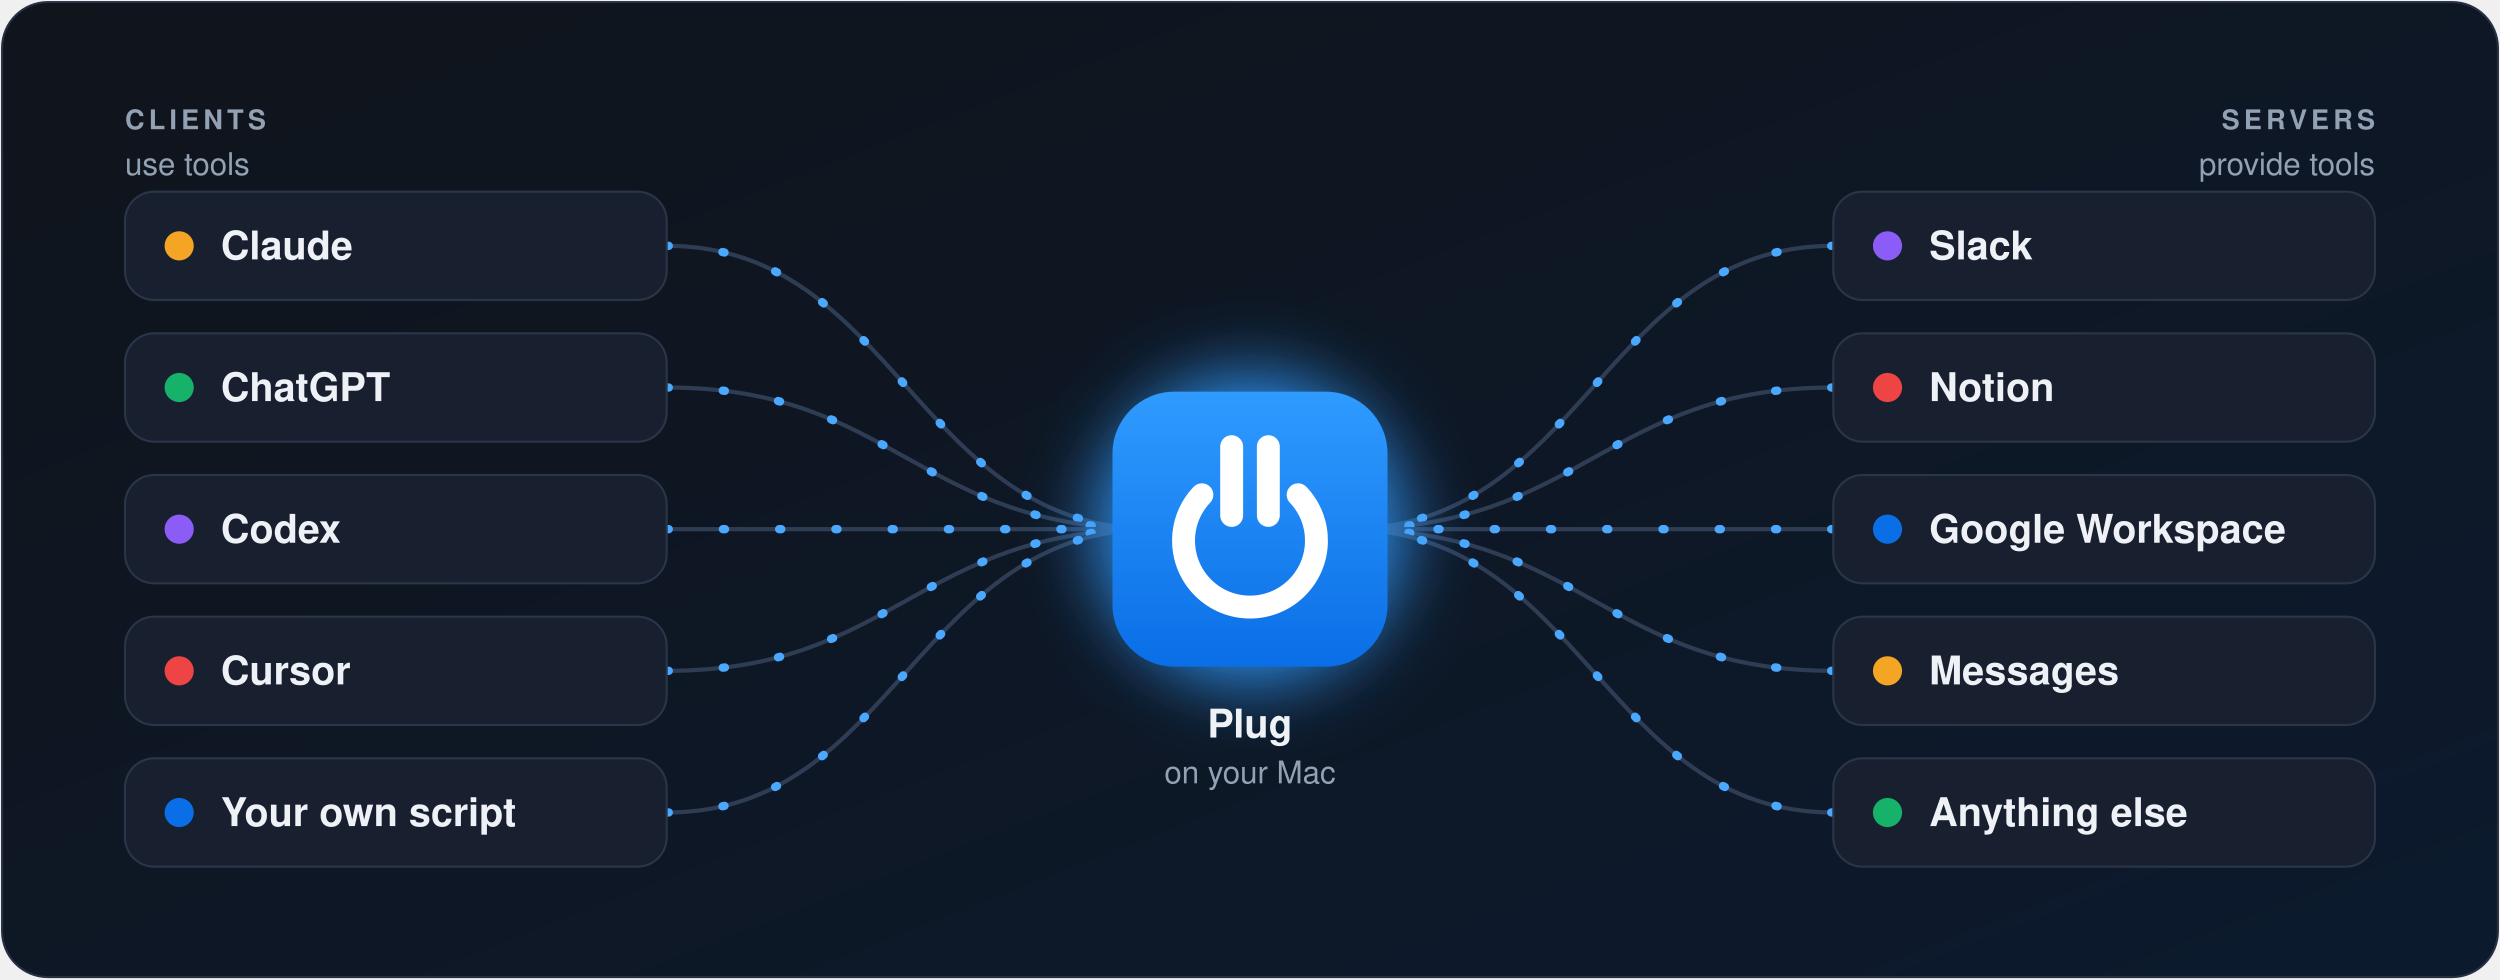
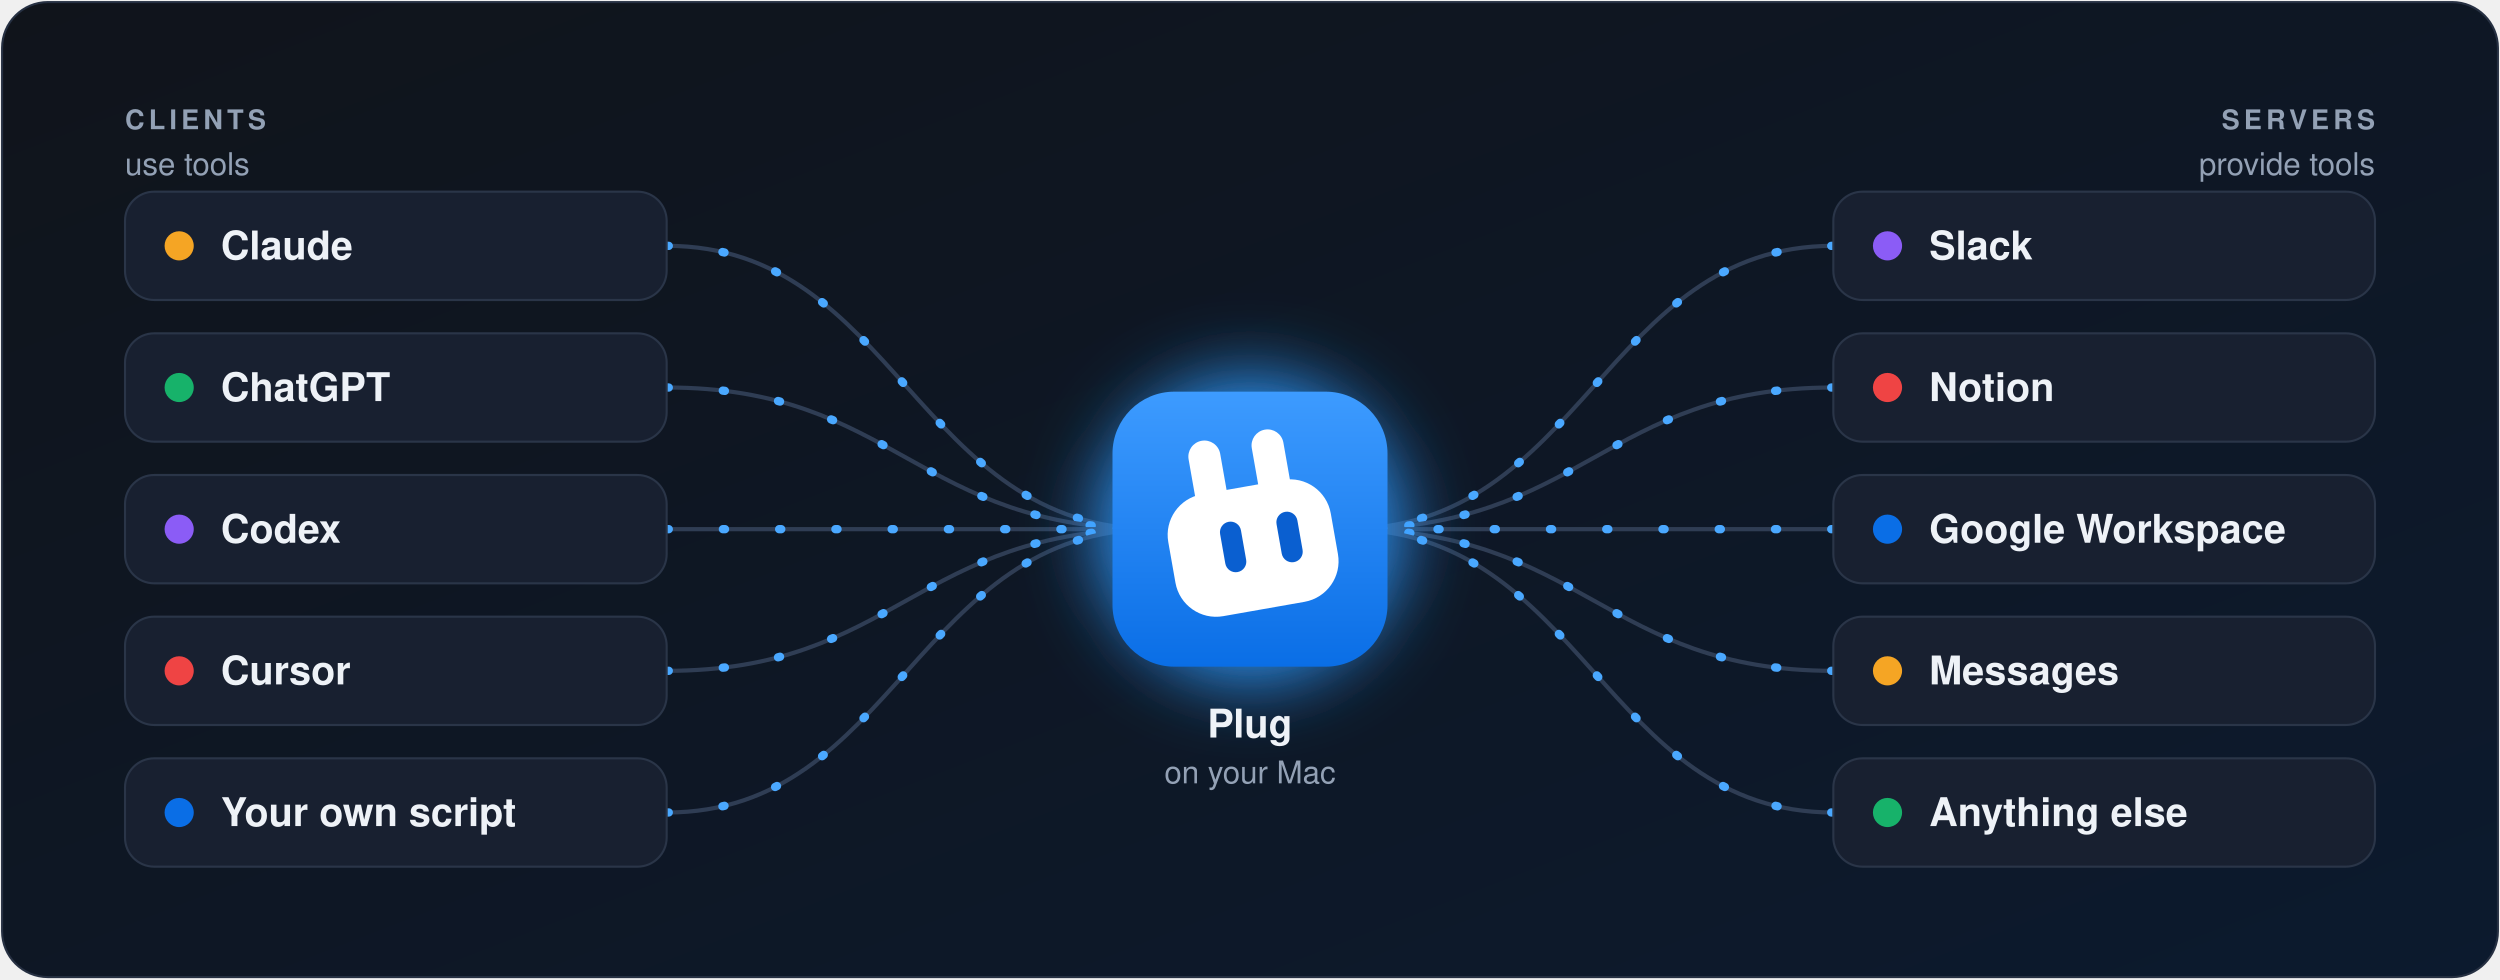
<svg xmlns="http://www.w3.org/2000/svg" viewBox="0 0 1200 470" width="1200" height="470" role="img" aria-label="Clients on the left connect through Plug to servers on the right">
  <defs>
    <linearGradient id="bg" x1="0" y1="0" x2="1" y2="1">
      <stop offset="0" stop-color="#10141b" />
      <stop offset="1" stop-color="#0c1a2e" />
    </linearGradient>
    <linearGradient id="plug" x1="0" x2="0" y1="0" y2="1">
-       <stop offset="0" stop-color="#2f9bff" />
+       <stop offset="0" stop-color="#3d9bff" />
      <stop offset="1" stop-color="#0a6ee6" />
    </linearGradient>
    <filter id="glow" x="-50%" y="-50%" width="200%" height="200%">
      <feGaussianBlur stdDeviation="18" />
    </filter>
  </defs>
  <style>
  text { font-family: -apple-system, BlinkMacSystemFont, 'Segoe UI', Helvetica, Arial, sans-serif; }
  .name { font-size: 19px; font-weight: 600; fill: #eef2f7; }
  .head { font-size: 13px; font-weight: 700; letter-spacing: 2px; fill: #93a1b5; }
  .sub { font-size: 15px; fill: #93a1b5; }
  .wire { fill: none; stroke: #2f3d54; stroke-width: 2; }
  .flow { fill: none; stroke: #4aa8ff; stroke-width: 4; stroke-linecap: round; stroke-dasharray: 1 26; animation: run 1.6s linear infinite; }
  .pulse { animation: pulse 3.2s ease-in-out infinite; transform-origin: 600px 254px; }
  @keyframes run { to { stroke-dashoffset: -27; } }
  @keyframes pulse { 0%,100% { opacity: .35; transform: scale(1); } 50% { opacity: .6; transform: scale(1.12); } }
  @media (prefers-reduced-motion: reduce) { .flow, .pulse { animation: none; } }
</style>
  <rect x="1" y="1" width="1198" height="468" rx="22" fill="url(#bg)" stroke="#263042" />
  <text class="head" x="60" y="62">CLIENTS</text>
  <text class="sub" x="60" y="84">use tools</text>
  <text class="head" x="1140" y="62" text-anchor="end">SERVERS</text>
  <text class="sub" x="1140" y="84" text-anchor="end">provide tools</text>
  <path class="wire" d="M320 118 C 430 118, 440 254, 554 254" />
  <path class="flow" d="M320 118 C 430 118, 440 254, 554 254" style="animation-delay:-0.00s" />
  <path class="wire" d="M880 118 C 770 118, 760 254, 646 254" />
  <path class="flow" d="M880 118 C 770 118, 760 254, 646 254" style="animation-direction:reverse;animation-delay:-0.00s" />
  <path class="wire" d="M320 186 C 430 186, 440 254, 554 254" />
  <path class="flow" d="M320 186 C 430 186, 440 254, 554 254" style="animation-delay:-0.31s" />
  <path class="wire" d="M880 186 C 770 186, 760 254, 646 254" />
  <path class="flow" d="M880 186 C 770 186, 760 254, 646 254" style="animation-direction:reverse;animation-delay:-0.31s" />
  <path class="wire" d="M320 254 C 430 254, 440 254, 554 254" />
  <path class="flow" d="M320 254 C 430 254, 440 254, 554 254" style="animation-delay:-0.62s" />
  <path class="wire" d="M880 254 C 770 254, 760 254, 646 254" />
  <path class="flow" d="M880 254 C 770 254, 760 254, 646 254" style="animation-direction:reverse;animation-delay:-0.62s" />
  <path class="wire" d="M320 322 C 430 322, 440 254, 554 254" />
  <path class="flow" d="M320 322 C 430 322, 440 254, 554 254" style="animation-delay:-0.93s" />
  <path class="wire" d="M880 322 C 770 322, 760 254, 646 254" />
  <path class="flow" d="M880 322 C 770 322, 760 254, 646 254" style="animation-direction:reverse;animation-delay:-0.93s" />
  <path class="wire" d="M320 390 C 430 390, 440 254, 554 254" />
  <path class="flow" d="M320 390 C 430 390, 440 254, 554 254" style="animation-delay:-1.24s" />
  <path class="wire" d="M880 390 C 770 390, 760 254, 646 254" />
  <path class="flow" d="M880 390 C 770 390, 760 254, 646 254" style="animation-direction:reverse;animation-delay:-1.24s" />
  <rect x="60" y="92" width="260" height="52" rx="14" fill="#182030" stroke="#2a3548" />
  <circle cx="86" cy="118" r="7" fill="#f5a524" />
  <text class="name" x="106" y="124.5">Claude</text>
  <rect x="880" y="92" width="260" height="52" rx="14" fill="#182030" stroke="#2a3548" />
  <circle cx="906" cy="118" r="7" fill="#8b5cf6" />
  <text class="name" x="926" y="124.5">Slack</text>
  <rect x="60" y="160" width="260" height="52" rx="14" fill="#182030" stroke="#2a3548" />
  <circle cx="86" cy="186" r="7" fill="#17b26a" />
  <text class="name" x="106" y="192.5">ChatGPT</text>
  <rect x="880" y="160" width="260" height="52" rx="14" fill="#182030" stroke="#2a3548" />
  <circle cx="906" cy="186" r="7" fill="#ef4444" />
  <text class="name" x="926" y="192.5">Notion</text>
  <rect x="60" y="228" width="260" height="52" rx="14" fill="#182030" stroke="#2a3548" />
  <circle cx="86" cy="254" r="7" fill="#8b5cf6" />
  <text class="name" x="106" y="260.5">Codex</text>
  <rect x="880" y="228" width="260" height="52" rx="14" fill="#182030" stroke="#2a3548" />
  <circle cx="906" cy="254" r="7" fill="#0a6ee6" />
  <text class="name" x="926" y="260.5">Google Workspace</text>
  <rect x="60" y="296" width="260" height="52" rx="14" fill="#182030" stroke="#2a3548" />
  <circle cx="86" cy="322" r="7" fill="#ef4444" />
  <text class="name" x="106" y="328.5">Cursor</text>
  <rect x="880" y="296" width="260" height="52" rx="14" fill="#182030" stroke="#2a3548" />
  <circle cx="906" cy="322" r="7" fill="#f5a524" />
  <text class="name" x="926" y="328.5">Messages</text>
  <rect x="60" y="364" width="260" height="52" rx="14" fill="#182030" stroke="#2a3548" />
  <circle cx="86" cy="390" r="7" fill="#0a6ee6" />
  <text class="name" x="106" y="396.5">Your own script</text>
  <rect x="880" y="364" width="260" height="52" rx="14" fill="#182030" stroke="#2a3548" />
  <circle cx="906" cy="390" r="7" fill="#17b26a" />
  <text class="name" x="926" y="396.5">Anything else</text>
  <circle class="pulse" cx="600" cy="254" r="72" fill="#2f9bff" filter="url(#glow)" />
  <g transform="translate(534 188) scale(1.1)">
    <rect width="120" height="120" rx="27" fill="url(#plug)" />
-     <g fill="none" stroke="#fff" stroke-width="10" stroke-linecap="round">
-       <path d="M81 45A29 29 0 1 1 39 45" />
-       <path d="M52 24V54M68 24V54" />
+     <g transform="translate(59.36 56.92) rotate(-10) translate(-60 -55.5)" fill="#fff">
+       <rect x="39" y="17" width="14" height="37" rx="7" />
+       <rect x="67" y="17" width="14" height="37" rx="7" />
+       <rect x="24" y="40" width="72" height="54" rx="18" />
+       <g fill="#0a5fd0">
+         <rect x="46.88" y="53.86" width="9.24" height="22.28" rx="4.62">
+           <animate attributeName="height" values="22.28;22.28;4;22.28;22.28" keyTimes="0;0.94;0.96;0.98;1" dur="5s" repeatCount="indefinite" />
+           <animate attributeName="y" values="53.86;53.86;63;53.86;53.86" keyTimes="0;0.94;0.96;0.98;1" dur="5s" repeatCount="indefinite" />
+         </rect>
+         <rect x="71.88" y="53.86" width="9.24" height="22.28" rx="4.62">
+           <animate attributeName="height" values="22.28;22.28;4;22.28;22.28" keyTimes="0;0.94;0.96;0.98;1" dur="5s" repeatCount="indefinite" />
+           <animate attributeName="y" values="53.86;53.86;63;53.86;53.86" keyTimes="0;0.94;0.96;0.98;1" dur="5s" repeatCount="indefinite" />
+         </rect>
+       </g>
    </g>
  </g>
  <text class="name" x="600" y="354" text-anchor="middle">Plug</text>
  <text class="sub" x="600" y="376" text-anchor="middle">on your Mac</text>
</svg>
